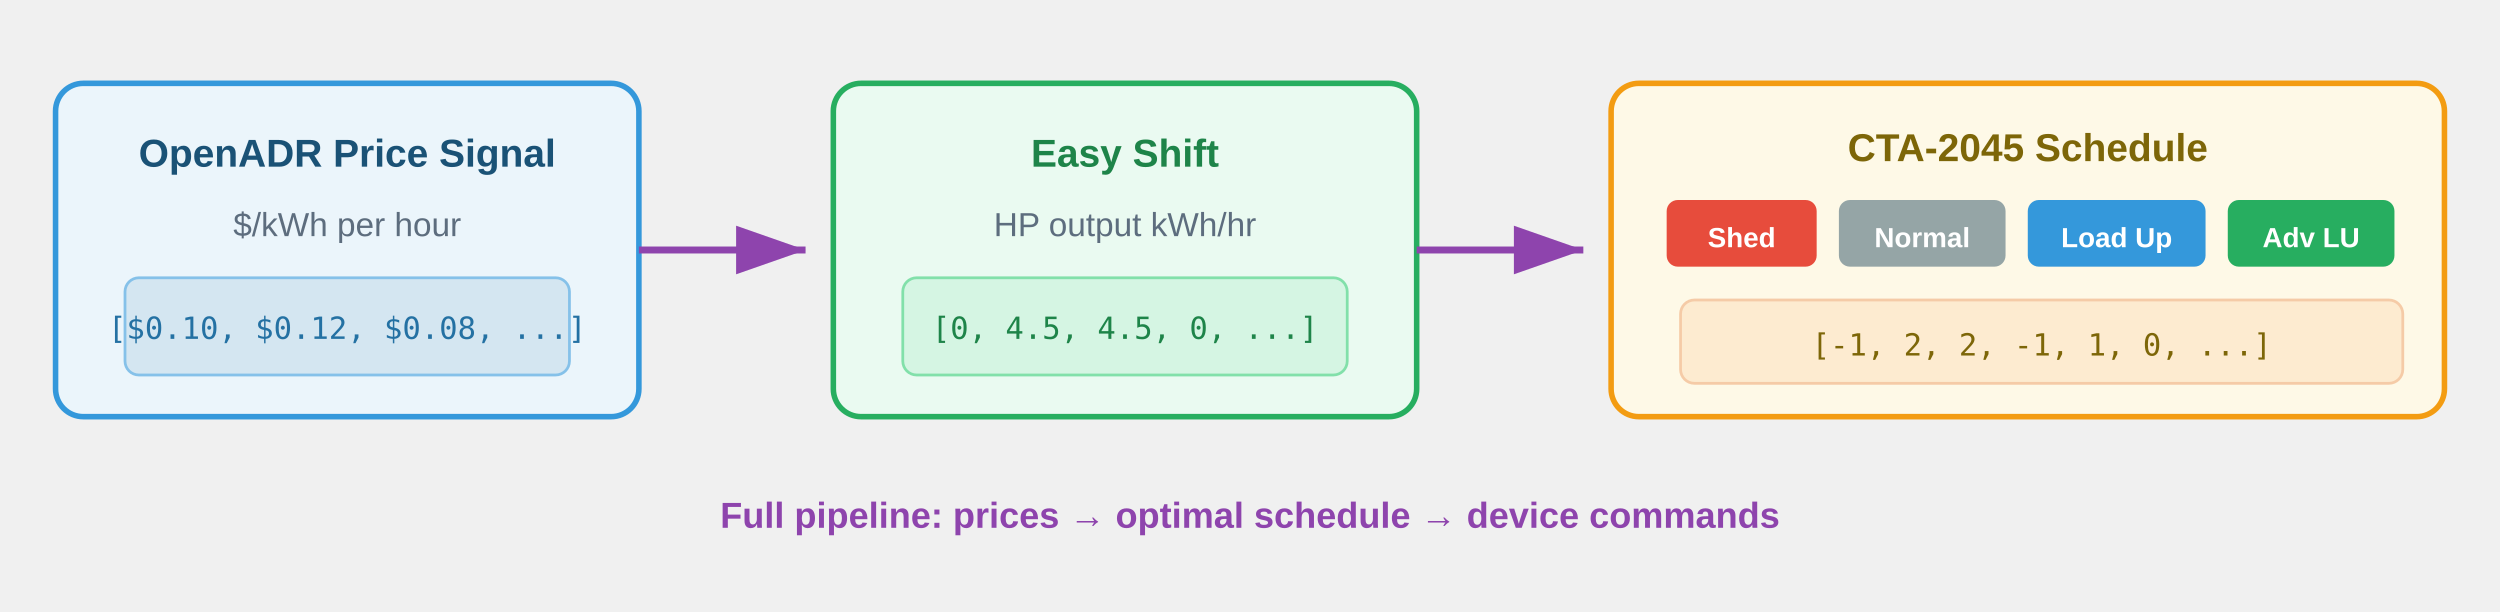
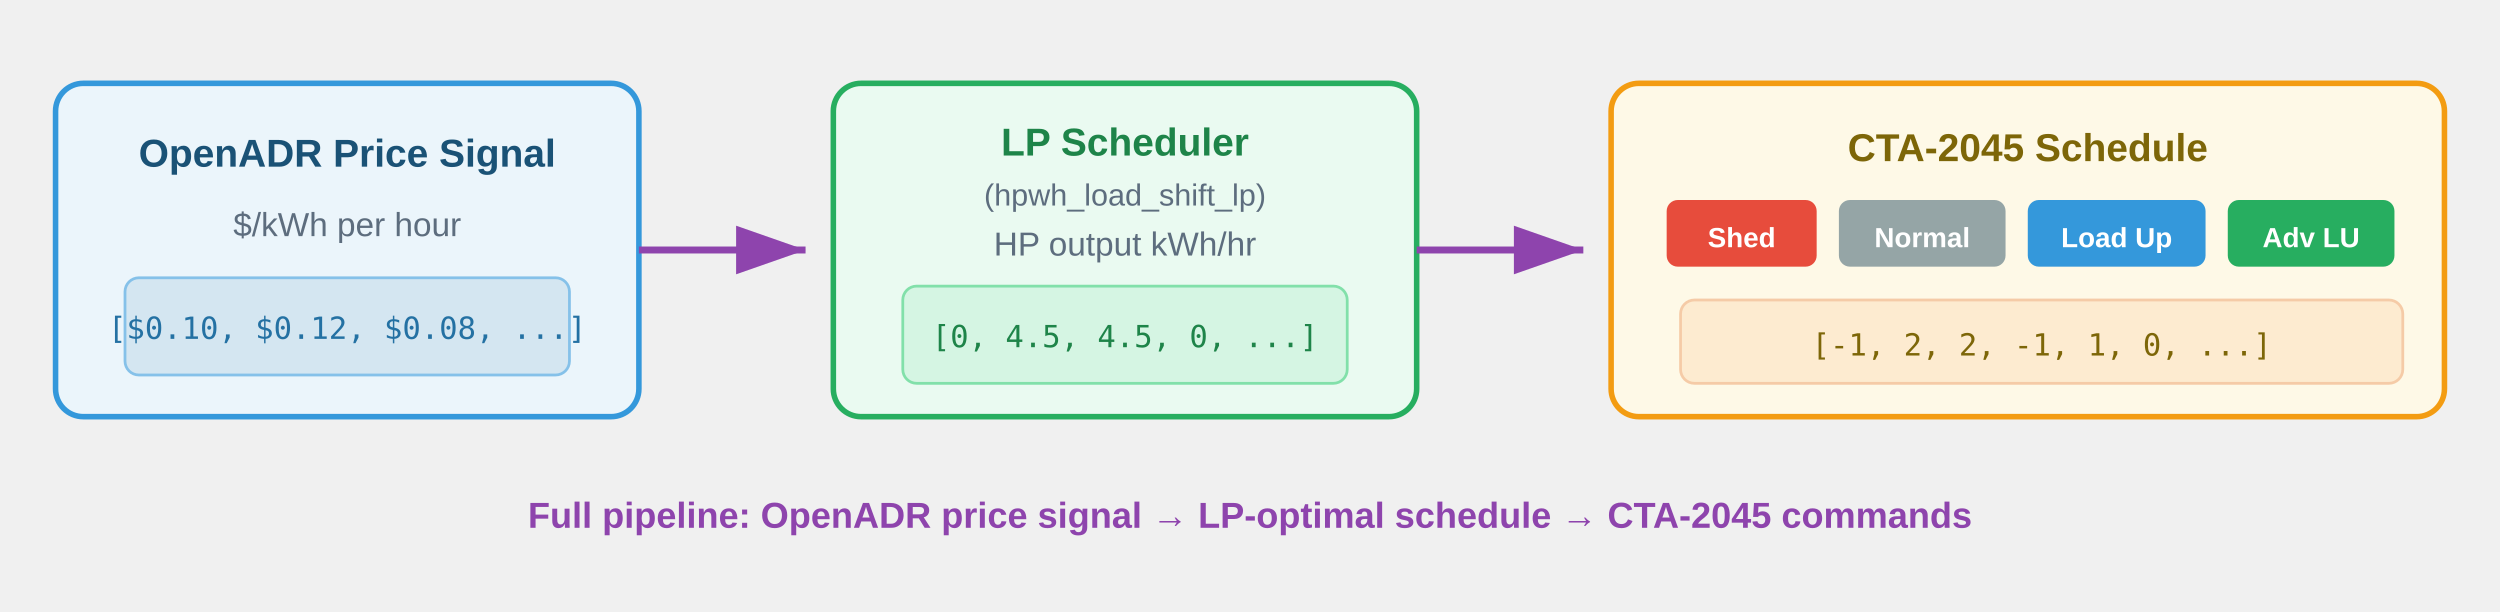
<svg xmlns="http://www.w3.org/2000/svg" viewBox="0 0 900 220" font-family="'Segoe UI', 'Helvetica Neue', Arial, sans-serif">
  <defs>
    <marker id="ar" markerWidth="10" markerHeight="7" refX="10" refY="3.5" orient="auto">
      <polygon points="0 0, 10 3.5, 0 7" fill="#8e44ad" />
    </marker>
  </defs>
  <rect x="20" y="30" width="210" height="120" rx="10" fill="#ebf5fb" stroke="#3498db" stroke-width="2" />
  <text x="125" y="60" text-anchor="middle" font-size="14" font-weight="bold" fill="#1a5276">OpenADR Price Signal</text>
  <text x="125" y="85" text-anchor="middle" font-size="12" fill="#5d6d7e">$/kWh per hour</text>
  <rect x="45" y="100" width="160" height="35" rx="5" fill="#d4e6f1" stroke="#85c1e9" stroke-width="1" />
  <text x="125" y="122" text-anchor="middle" font-size="11" fill="#2471a3" font-family="monospace">[$0.10, $0.12, $0.08, ...]</text>
  <line x1="230" y1="90" x2="290" y2="90" stroke="#8e44ad" stroke-width="2.5" marker-end="url(#ar)" />
  <rect x="300" y="30" width="210" height="120" rx="10" fill="#eafaf1" stroke="#27ae60" stroke-width="2" />
-   <text x="405" y="60" text-anchor="middle" font-size="14" font-weight="bold" fill="#1e8449">Easy Shift</text>
-   <text x="405" y="85" text-anchor="middle" font-size="12" fill="#5d6d7e">HP output kWh/hr</text>
-   <rect x="325" y="100" width="160" height="35" rx="5" fill="#d5f5e3" stroke="#82e0aa" stroke-width="1" />
-   <text x="405" y="122" text-anchor="middle" font-size="11" fill="#1e8449" font-family="monospace">[0, 4.5, 4.5, 0, ...]</text>
+   <text x="405" y="56" text-anchor="middle" font-size="14" font-weight="bold" fill="#1e8449">LP Scheduler</text>
+   <text x="405" y="74" text-anchor="middle" font-size="11" fill="#5d6d7e">(hpwh_load_shift_lp)</text>
+   <text x="405" y="92" text-anchor="middle" font-size="12" fill="#5d6d7e">HP output kWh/hr</text>
+   <rect x="325" y="103" width="160" height="35" rx="5" fill="#d5f5e3" stroke="#82e0aa" stroke-width="1" />
+   <text x="405" y="125" text-anchor="middle" font-size="11" fill="#1e8449" font-family="monospace">[0, 4.5, 4.5, 0, ...]</text>
  <line x1="510" y1="90" x2="570" y2="90" stroke="#8e44ad" stroke-width="2.5" marker-end="url(#ar)" />
  <rect x="580" y="30" width="300" height="120" rx="10" fill="#fef9e7" stroke="#f39c12" stroke-width="2" />
  <text x="730" y="58" text-anchor="middle" font-size="14" font-weight="bold" fill="#7d6608">CTA-2045 Schedule</text>
  <rect x="600" y="72" width="54" height="24" rx="4" fill="#e74c3c" />
  <text x="627" y="89" text-anchor="middle" font-size="10" fill="#fff" font-weight="bold">Shed</text>
  <rect x="662" y="72" width="60" height="24" rx="4" fill="#95a5a6" />
  <text x="692" y="89" text-anchor="middle" font-size="10" fill="#fff" font-weight="bold">Normal</text>
  <rect x="730" y="72" width="64" height="24" rx="4" fill="#3498db" />
  <text x="762" y="89" text-anchor="middle" font-size="10" fill="#fff" font-weight="bold">Load Up</text>
  <rect x="802" y="72" width="60" height="24" rx="4" fill="#27ae60" />
  <text x="832" y="89" text-anchor="middle" font-size="10" fill="#fff" font-weight="bold">Adv LU</text>
  <rect x="605" y="108" width="260" height="30" rx="5" fill="#fdebd0" stroke="#f5cba7" stroke-width="1" />
  <text x="735" y="128" text-anchor="middle" font-size="11" fill="#7d6608" font-family="monospace">[-1, 2, 2, -1, 1, 0, ...]</text>
-   <text x="450" y="190" text-anchor="middle" font-size="13" fill="#8e44ad" font-weight="bold">Full pipeline: prices → optimal schedule → device commands</text>
+   <text x="450" y="190" text-anchor="middle" font-size="13" fill="#8e44ad" font-weight="bold">Full pipeline: OpenADR price signal → LP-optimal schedule → CTA-2045 commands</text>
</svg>
